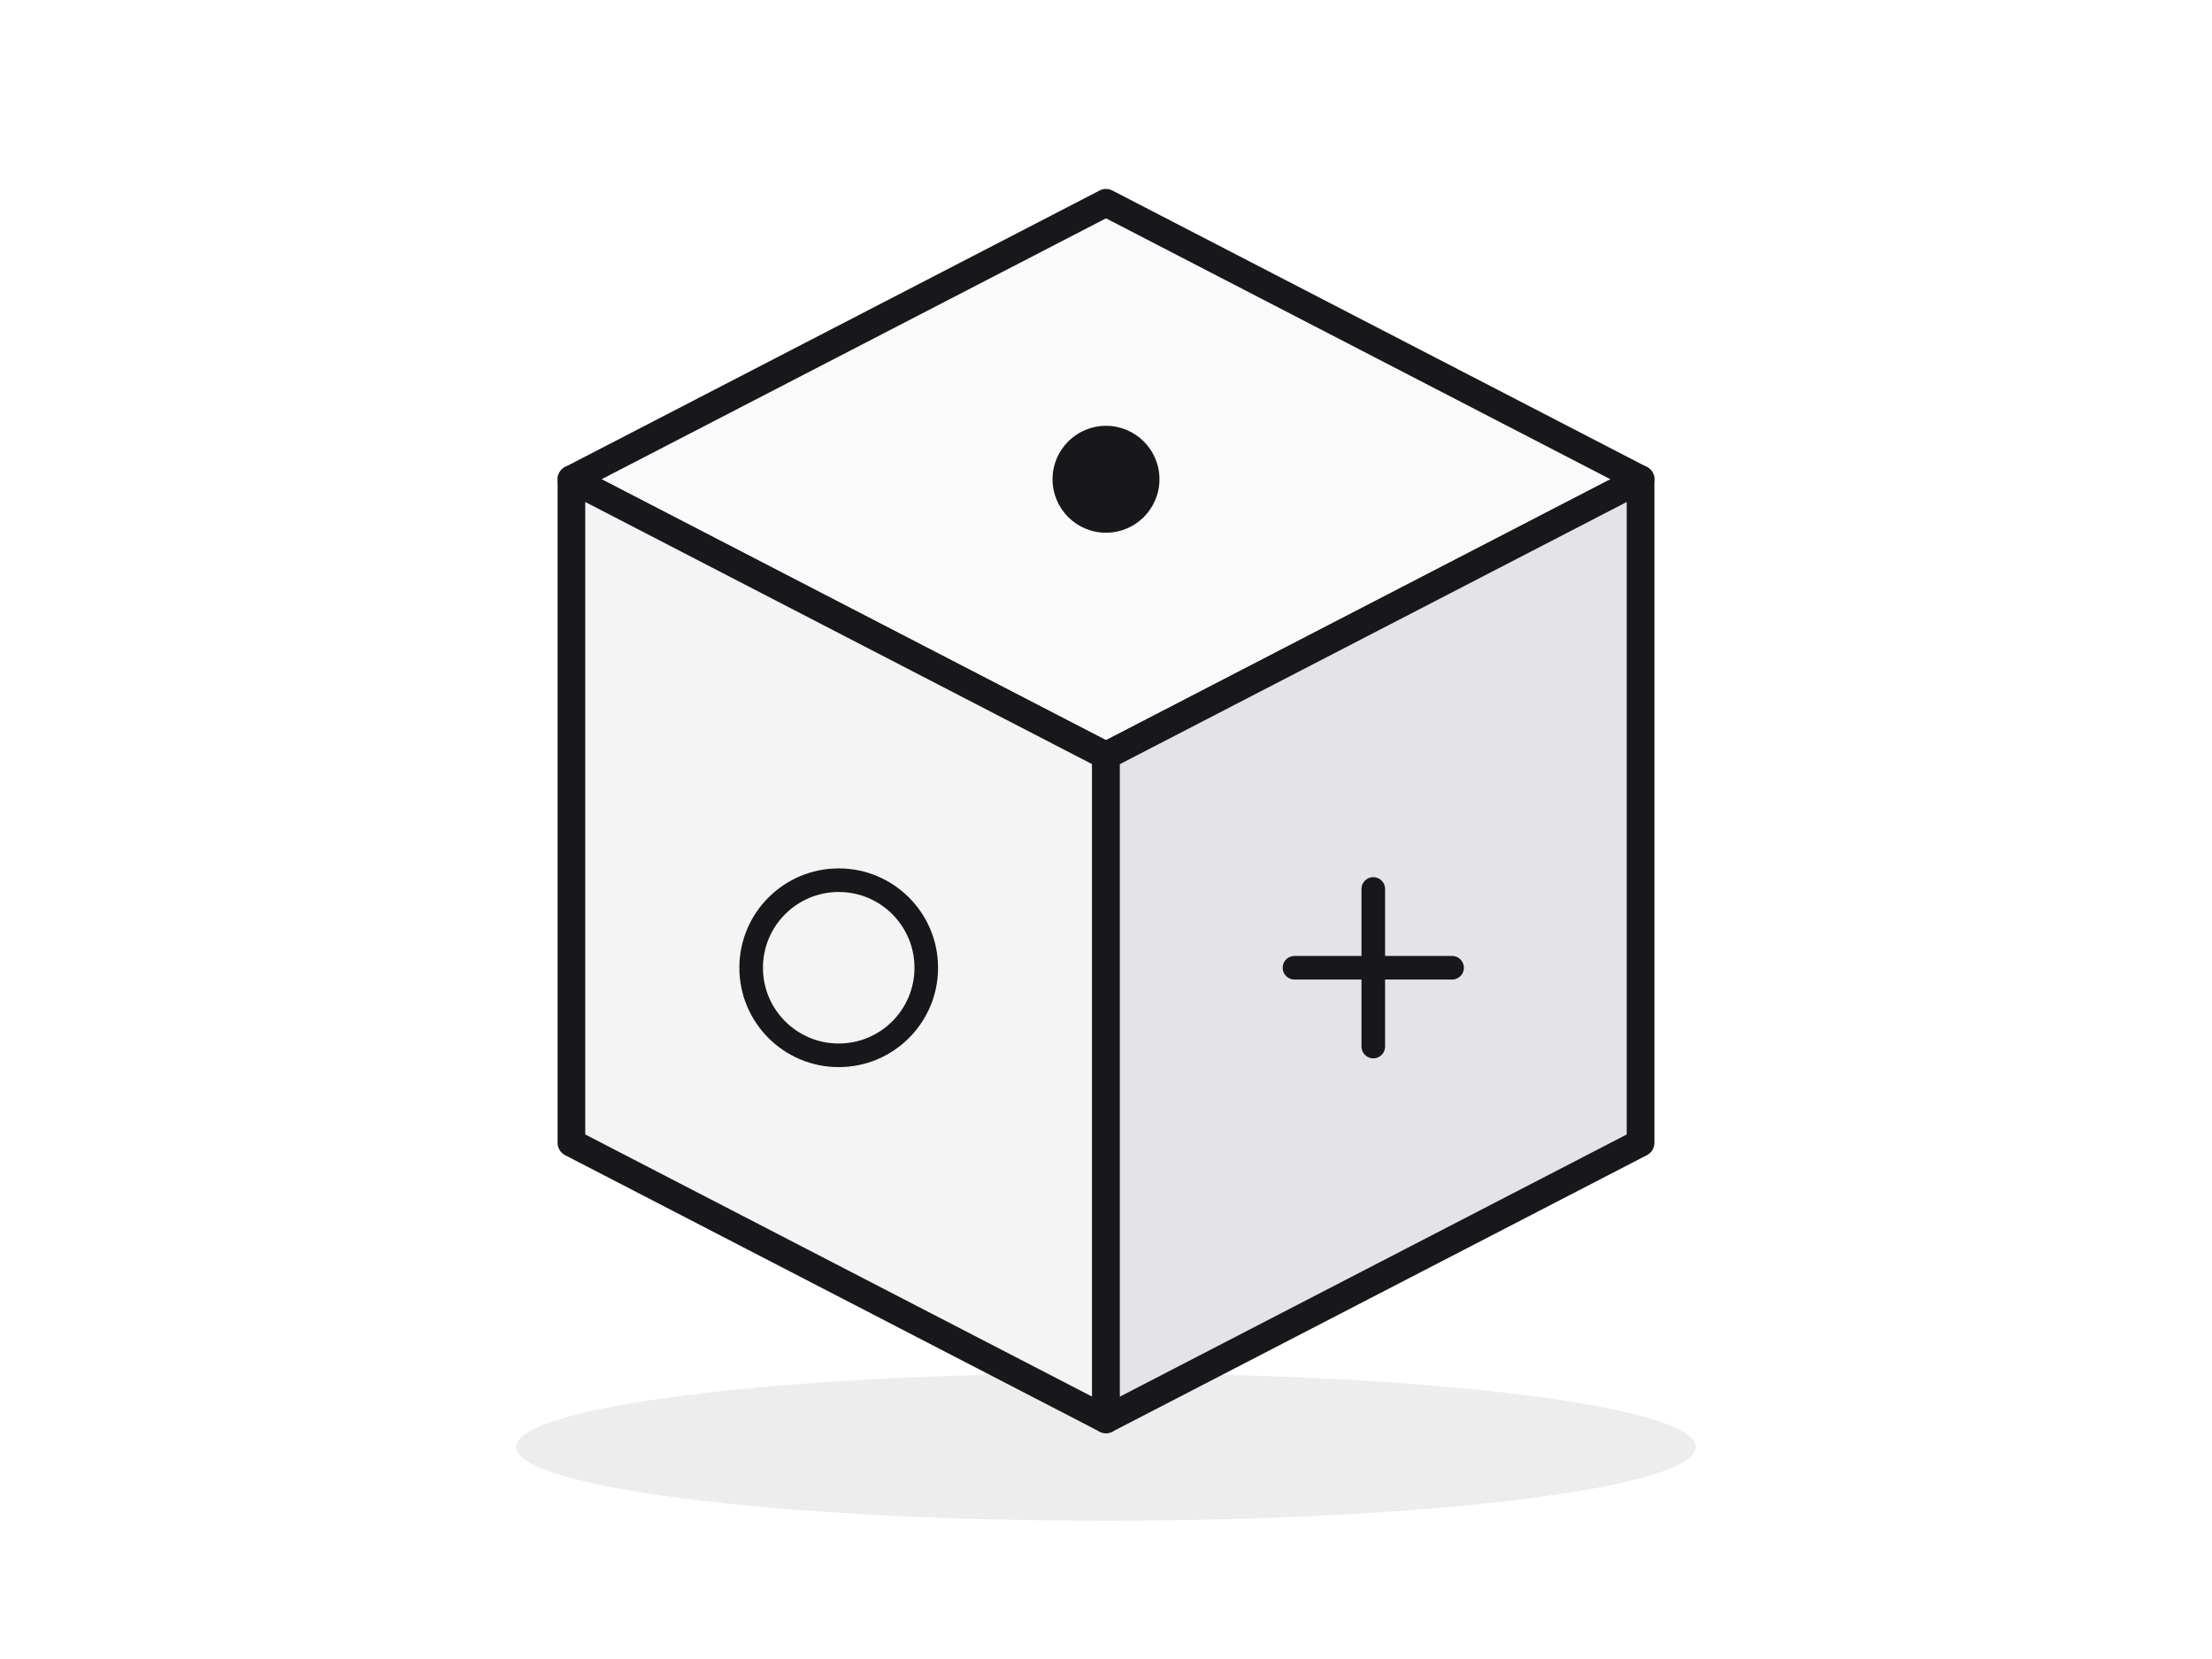
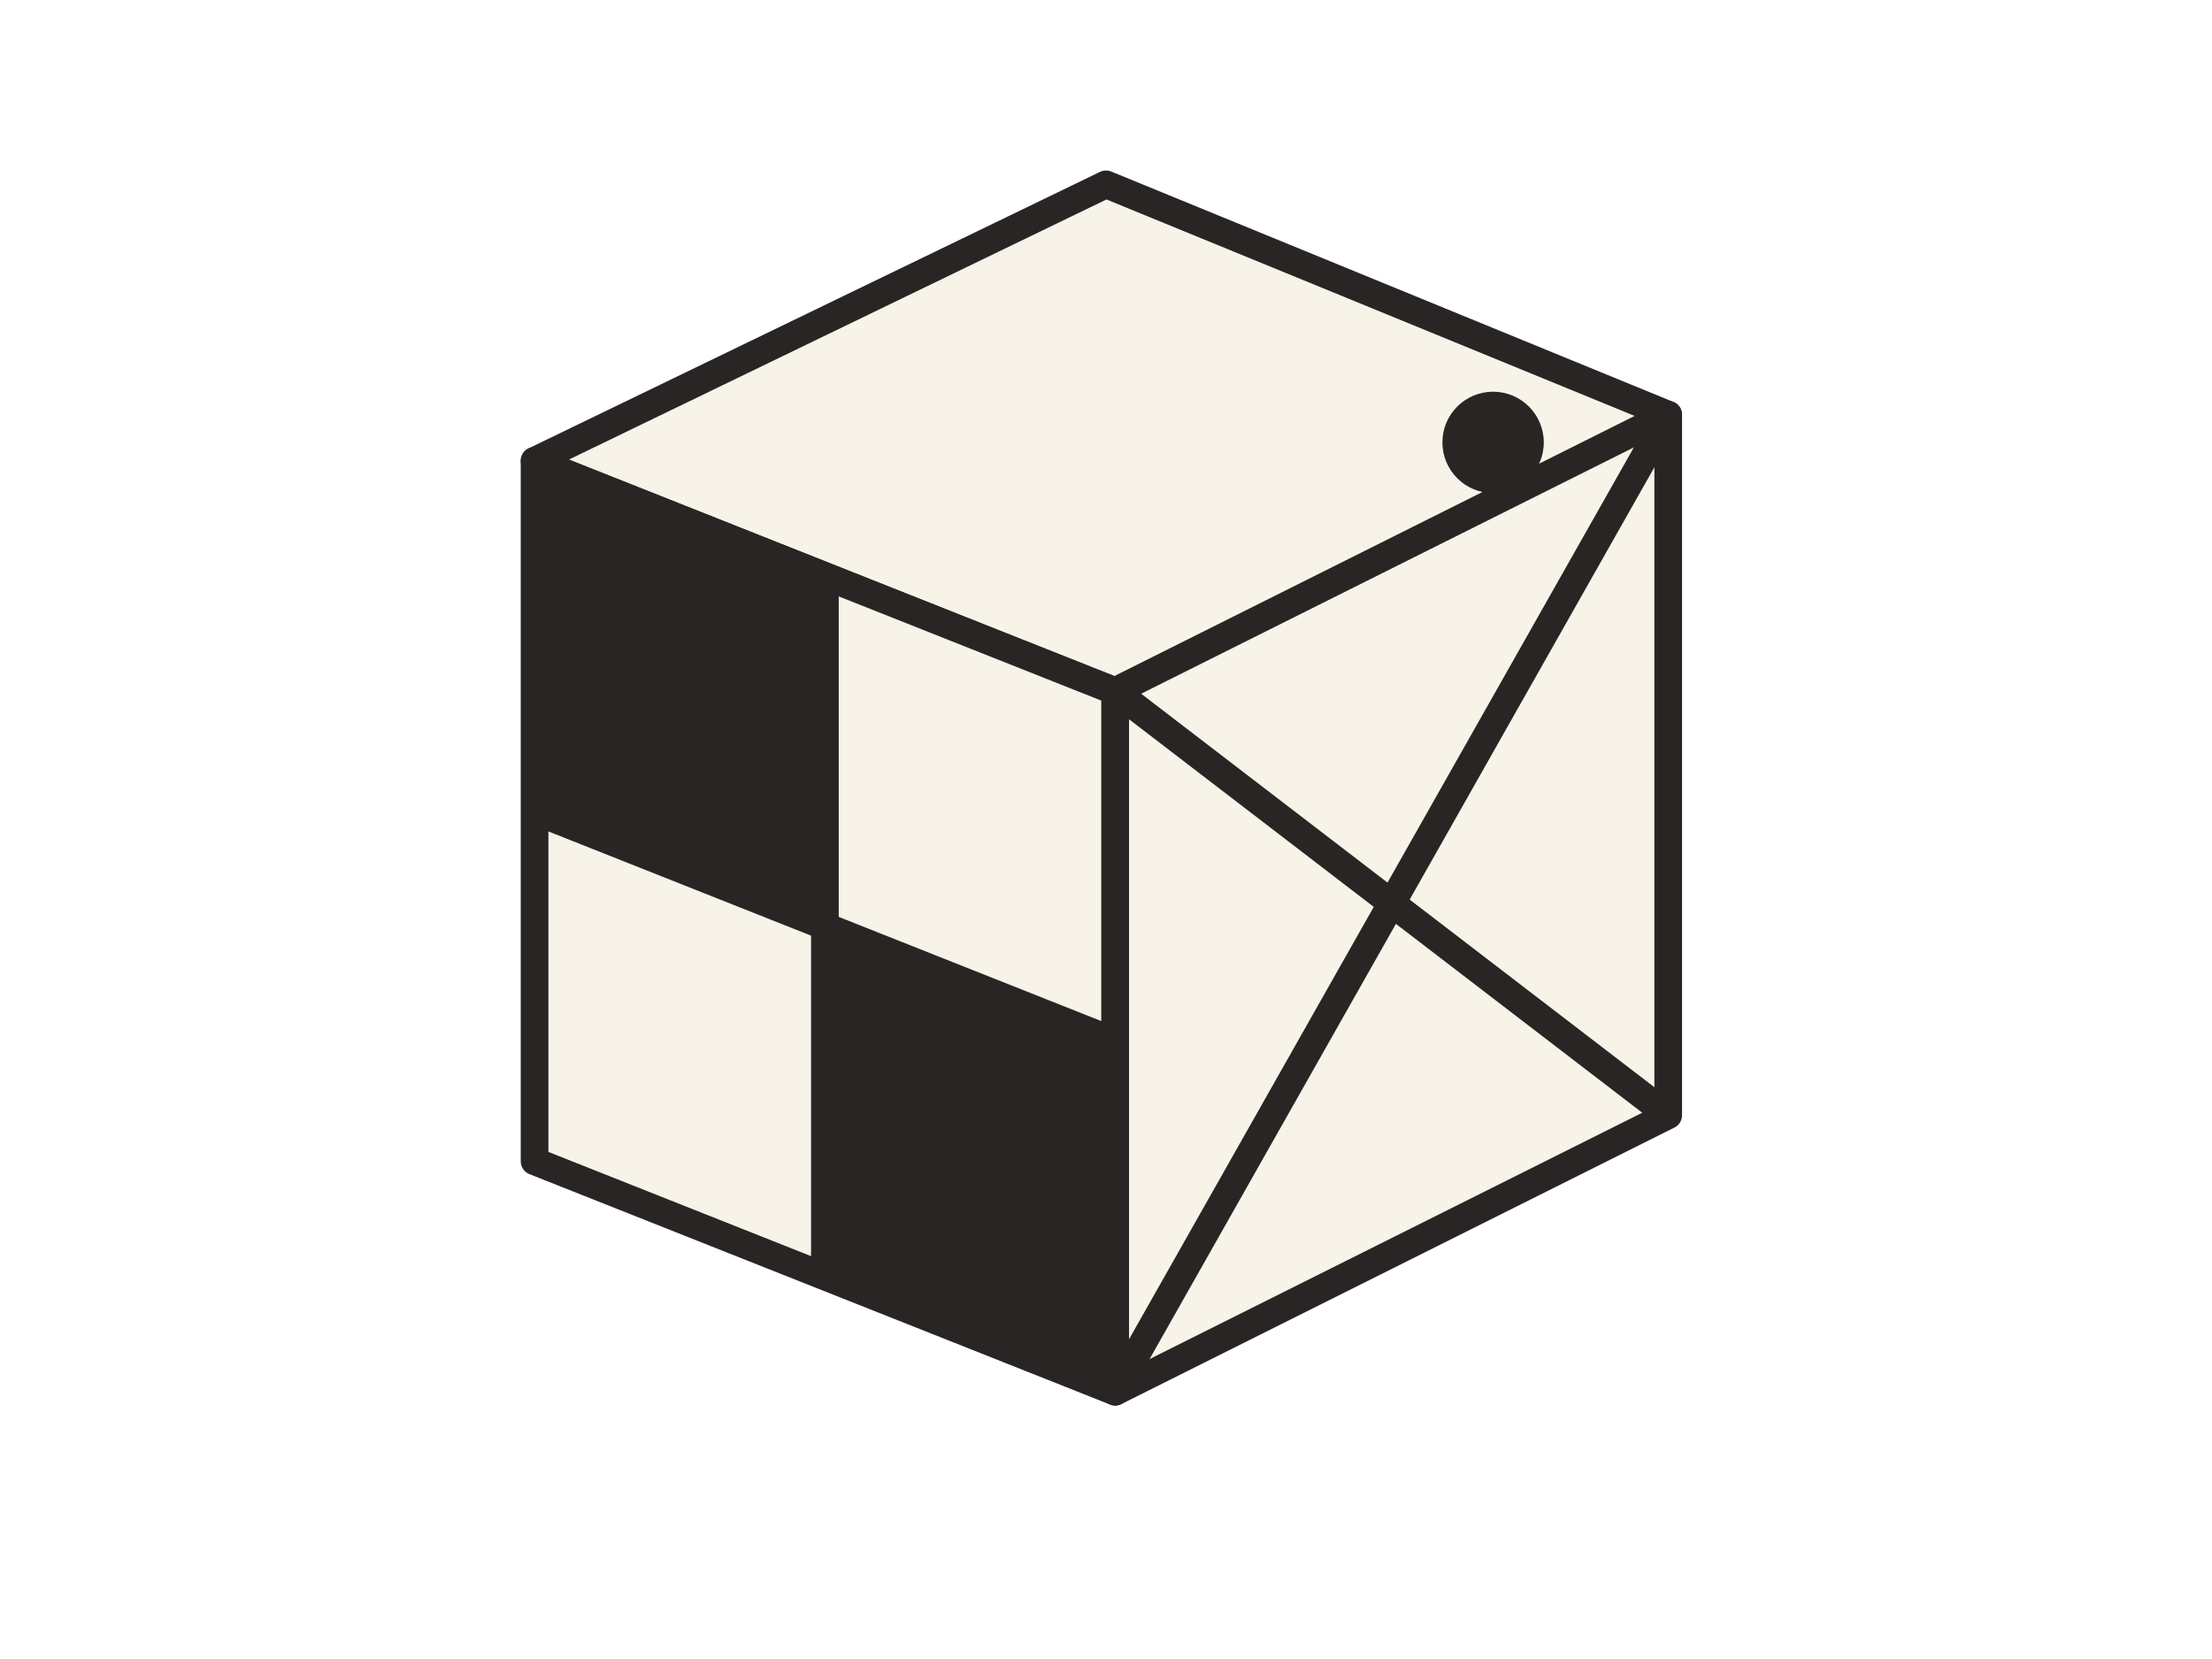
- <svg xmlns="http://www.w3.org/2000/svg" width="240" height="180" viewBox="0 0 240 180" role="img" aria-hidden="true" data-wu-role="master" data-face-u="dot" data-face-d="square" data-face-f="ring" data-face-b="x" data-face-l="diamond" data-face-r="plus">
-   <ellipse cx="120" cy="157" rx="64" ry="8" fill="#18181b" opacity="0.08" />
-   <polygon points="120,22 178,52 120,82 62,52" fill="#fafafa" stroke="#18181b" stroke-width="3" stroke-linejoin="round" />
-   <polygon points="62,52 120,82 120,154 62,124" fill="#f4f4f5" stroke="#18181b" stroke-width="3" stroke-linejoin="round" />
-   <polygon points="120,82 178,52 178,124 120,154" fill="#e4e4e7" stroke="#18181b" stroke-width="3" stroke-linejoin="round" />
-   <circle cx="120.00" cy="52.00" r="5.80" fill="#18181b" />
-   <circle cx="91.00" cy="105.00" r="9.50" fill="none" stroke="#18181b" stroke-width="2.56" />
-   <path d="M 140.45 105.00 H 157.55 M 149.00 96.45 V 113.55" fill="none" stroke="#18181b" stroke-width="2.56" stroke-linecap="round" />
+ <svg xmlns="http://www.w3.org/2000/svg" data-wu-role="master" data-wu-source="master-e" width="240" height="180" viewBox="0 0 240 180" role="img" aria-labelledby="title desc">
+   <g stroke="#292524" stroke-width="3" stroke-linejoin="round" vector-effect="non-scaling-stroke">
+     <polygon points="120,20 181,45 121,75 58,50" fill="#f7f3e8" />
+     <polygon points="58,50 121,75 121,151 58,126" fill="#f7f3e8" />
+     <polygon points="58,50 89.5,62.5 89.5,100.5 58,88" fill="#292524" stroke="none" />
+     <polygon points="89.5,100.5 121,113 121,151 89.5,138.5" fill="#292524" stroke="none" />
+     <line x1="89.5" y1="62.5" x2="89.5" y2="138.5" />
+     <line x1="58" y1="88" x2="121" y2="113" />
+     <polygon points="121,75 181,45 181,121 121,151" fill="#f7f3e8" />
+     <line x1="121" y1="75" x2="181" y2="121" />
+     <line x1="181" y1="45" x2="121" y2="151" />
+   </g>
+   <circle cx="162" cy="48" r="5.5" fill="#292524" />
</svg>
